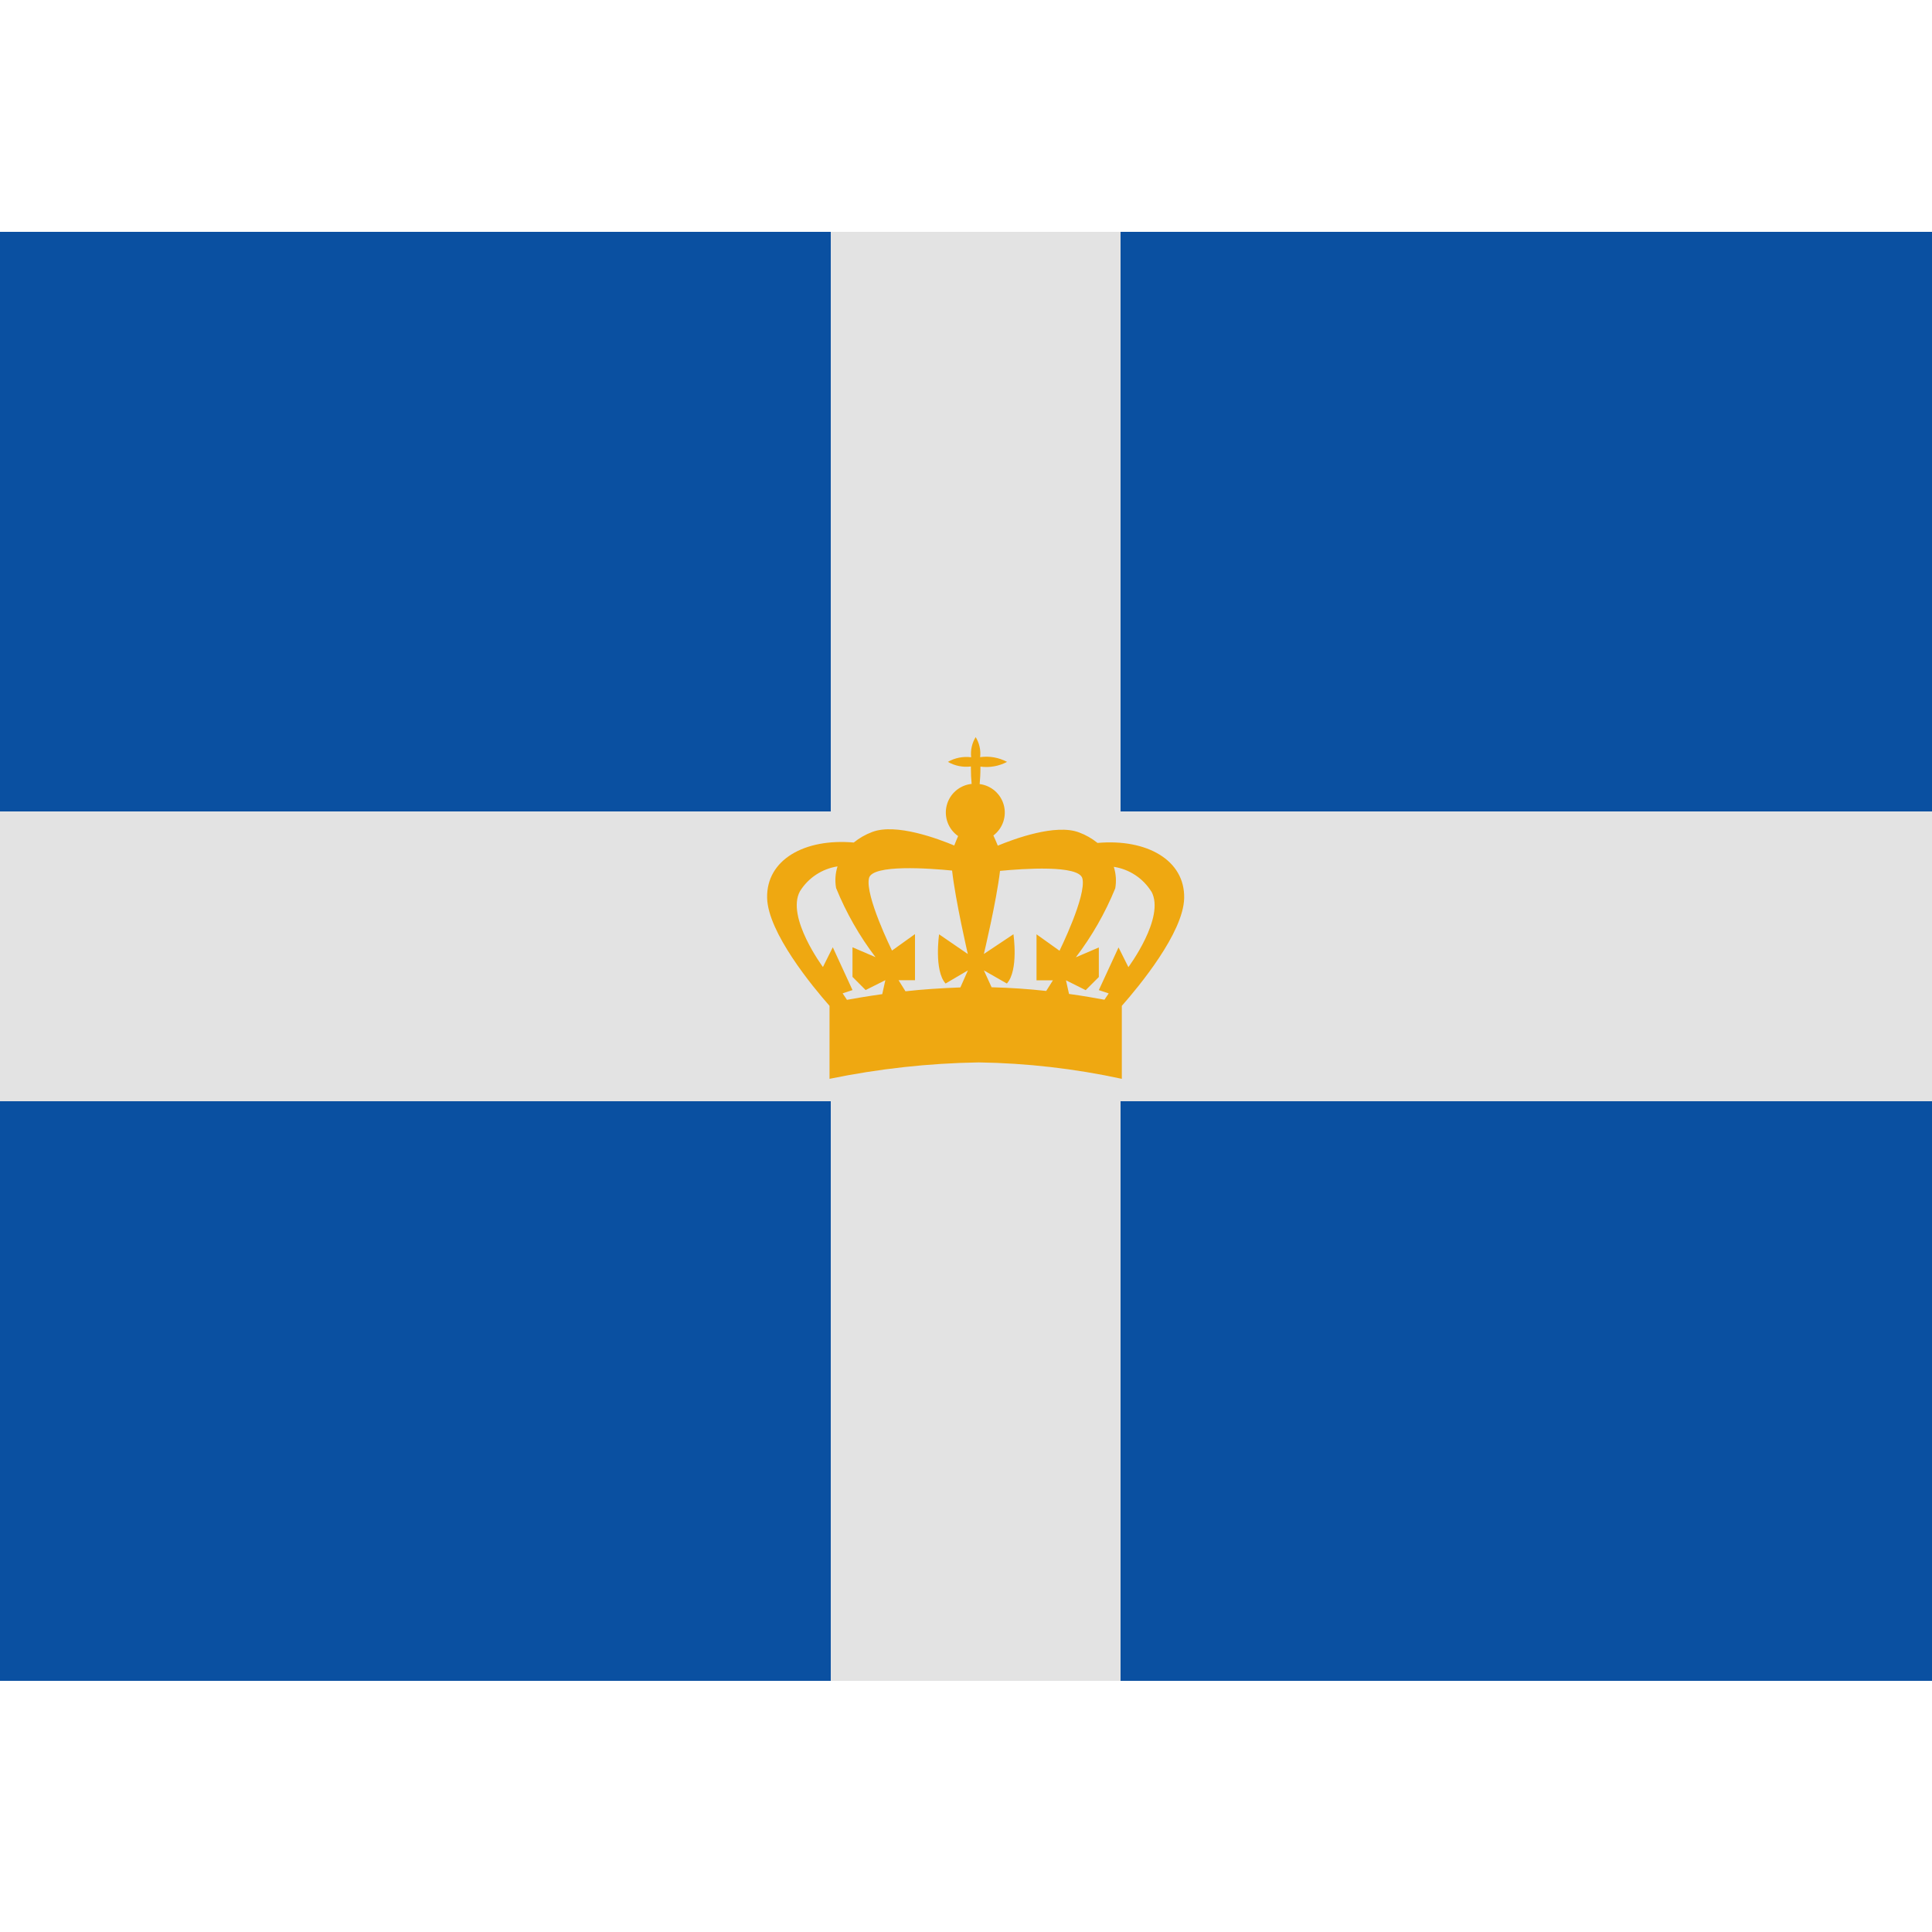
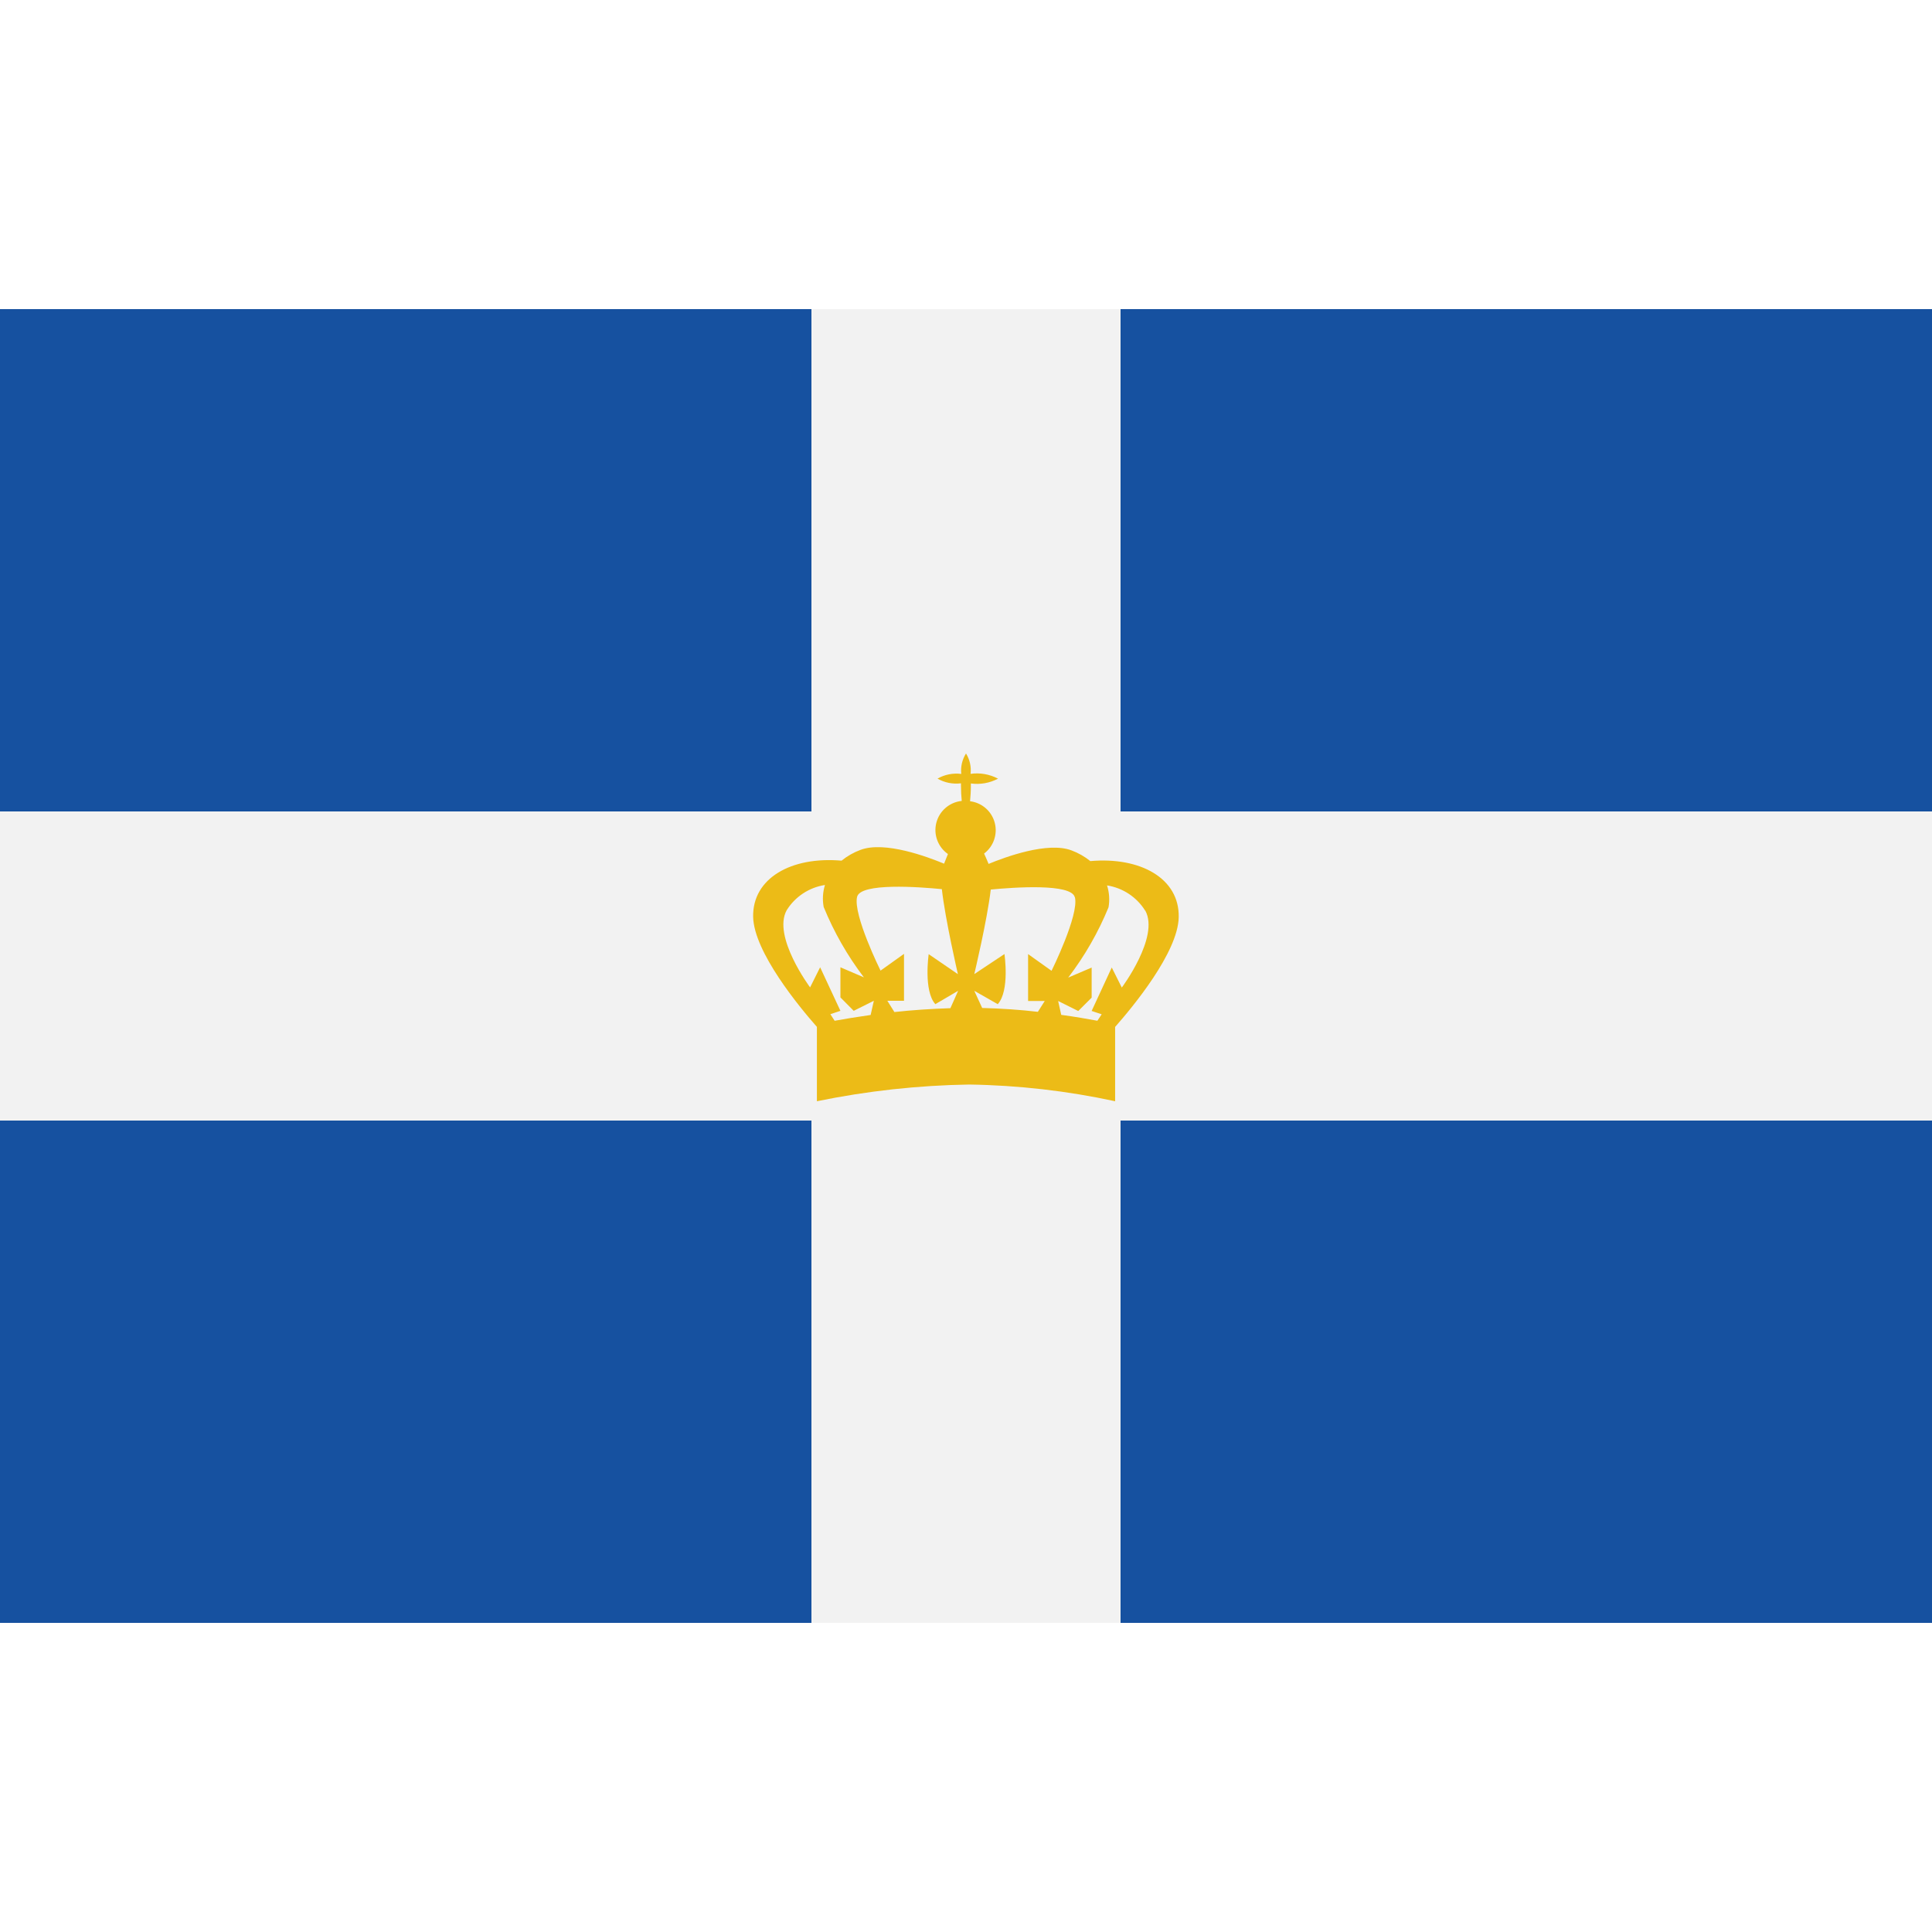
- <svg xmlns="http://www.w3.org/2000/svg" width="100" height="100" viewBox="0 0 100 100">
+ <svg xmlns="http://www.w3.org/2000/svg" id="country_greece" width="100" height="100" viewBox="0 0 100 100">
  <defs>
-     <style>.cls-1 {
-         fill: #0a50a1;
+     <style>
+       .cls-1 {
+         fill: #1651a0;
      }
+ 
      .cls-2 {
-         fill: #e3e3e3;
+         fill: #f2f2f2;
      }
+ 
      .cls-2, .cls-3 {
        fill-rule: evenodd;
      }
+ 
      .cls-3 {
-         fill: #efa811;
-       }</style>
+         fill: #ecbb17;
+       }
+     </style>
  </defs>
-   <rect class="cls-1" y="12" width="100" height="75" />
-   <path class="cls-2" d="M100,57H58V87H43V57H0V42H43V12H58V42h42V57Z" />
-   <path class="cls-3" d="M58.065,52.063V55.84a37.616,37.616,0,0,0-7.405-.85,41.6,41.6,0,0,0-7.724.85V52.062c-0.883-1-3.191-3.8-3.23-5.589-0.043-1.974,1.94-3.089,4.484-2.864a3.408,3.408,0,0,1,.956-0.546c1.23-.47,3.423.357,4.246,0.7,0.065-.17.132-0.334,0.2-0.488a1.488,1.488,0,0,1,.7-2.7c-0.023-.242-0.039-0.51-0.039-0.813,0-.032,0-0.058,0-0.089a1.906,1.906,0,0,1-1.19-.239,1.936,1.936,0,0,1,1.205-.239,1.63,1.63,0,0,1,.232-1.042,1.616,1.616,0,0,1,.232,1.036,2.3,2.3,0,0,1,1.393.245,2.274,2.274,0,0,1-1.378.245c0,0.029,0,.054,0,0.083,0,0.307-.017.577-0.04,0.821a1.487,1.487,0,0,1,.711,2.661c0.076,0.165.154,0.342,0.228,0.527,0.855-.355,3-1.145,4.206-0.685a3.408,3.408,0,0,1,.956.544c2.544-.225,4.527.887,4.484,2.856C61.256,48.277,58.948,51.061,58.065,52.063ZM43.35,44.845a2.786,2.786,0,0,0-1.945,1.287c-0.729,1.339,1.19,3.921,1.19,3.921l0.51-1.023,1.02,2.216-0.51.17,0.223,0.335c0.467-.086,1.093-0.191,1.827-0.294l0.16-.723-1.02.511-0.68-.682V49.031l1.19,0.511a15.713,15.713,0,0,1-2.04-3.58A2.348,2.348,0,0,1,43.35,44.845Zm5.257,3.515,1.487,1.02s-0.64-2.761-.814-4.32c-1.154-.114-4.129-0.335-4.3.39-0.219.9,1.19,3.751,1.19,3.751l1.19-.852v2.387h-0.85l0.357,0.573c0.879-.1,1.852-0.163,2.842-0.2l0.39-.882-1.157.68C48.337,50.227,48.607,48.36,48.607,48.36Zm7.418-2.89c-0.174-.716-3.084-0.507-4.264-0.393-0.182,1.561-.836,4.3-0.836,4.3l1.53-1.02s0.278,1.867-.34,2.55l-1.19-.68,0.4,0.873c0.977,0.026,1.945.092,2.826,0.192L54.5,50.74h-0.85V48.36l1.19,0.85S56.244,46.369,56.025,45.47Zm3.57,0.68a2.787,2.787,0,0,0-1.945-1.283,2.335,2.335,0,0,1,.075,1.113,15.658,15.658,0,0,1-2.04,3.57l1.19-.51v1.53l-0.68.68-1.02-.51,0.157,0.706c0.734,0.1,1.364.214,1.834,0.3l0.219-.328-0.51-.17,1.02-2.21,0.51,1.02S60.324,47.486,59.6,46.15Z" />
+   <rect class="cls-1" y="16" width="100" height="68" />
+   <path class="cls-2" d="M100,58H58V84H42V58H0V42H42V16H58V42h42V58Z" />
+   <path class="cls-3" d="M57.719,53.153V57a38.471,38.471,0,0,0-7.555-.865A42.541,42.541,0,0,0,42.283,57V53.151c-0.9-1.018-3.256-3.867-3.3-5.688-0.044-2.009,1.979-3.144,4.575-2.915a3.481,3.481,0,0,1,.975-0.556c1.255-.478,3.492.363,4.332,0.712,0.066-.173.135-0.34,0.2-0.5a1.514,1.514,0,0,1,.714-2.748c-0.023-.246-0.04-0.519-0.04-0.827V40.544a1.948,1.948,0,0,1-1.214-.243,1.979,1.979,0,0,1,1.23-.243A1.655,1.655,0,0,1,50,39a1.642,1.642,0,0,1,.237,1.054,2.351,2.351,0,0,1,1.421.249,2.326,2.326,0,0,1-1.406.249v0.084c0,0.312-.017.587-0.041,0.836a1.512,1.512,0,0,1,.725,2.708c0.078,0.168.157,0.348,0.233,0.536,0.872-.361,3.061-1.165,4.291-0.7a3.481,3.481,0,0,1,.975.554c2.6-.229,4.619.9,4.575,2.906C60.974,49.3,58.619,52.133,57.719,53.153ZM42.7,45.807a2.843,2.843,0,0,0-1.984,1.31c-0.744,1.363,1.214,3.99,1.214,3.99l0.52-1.041L43.5,52.321l-0.52.173L43.2,52.835c0.476-.087,1.115-0.194,1.864-0.3L45.23,51.8l-1.041.52L43.5,51.626V50.067l1.214,0.52a15.983,15.983,0,0,1-2.081-3.643A2.385,2.385,0,0,1,42.7,45.807Zm5.364,3.577,1.517,1.038s-0.653-2.81-.831-4.4c-1.177-.116-4.213-0.341-4.387.4-0.223.916,1.214,3.817,1.214,3.817l1.214-.867V51.8H45.929l0.364,0.583c0.9-.1,1.89-0.166,2.9-0.2l0.4-.9-1.18.692C47.793,51.284,48.069,49.384,48.069,49.384Zm7.568-2.941c-0.177-.729-3.147-0.516-4.35-0.4-0.186,1.589-.853,4.376-0.853,4.376l1.561-1.038s0.284,1.9-.347,2.595l-1.214-.692,0.408,0.888c1,0.026,1.984.094,2.883,0.2l0.356-.562H53.214V49.384l1.214,0.865S55.861,47.358,55.637,46.443Zm3.642,0.692A2.844,2.844,0,0,0,57.3,45.829a2.37,2.37,0,0,1,.077,1.133A15.927,15.927,0,0,1,55.29,50.6l1.214-.519v1.557l-0.694.692-1.041-.519,0.16,0.718c0.749,0.1,1.392.218,1.871,0.305l0.223-.334-0.52-.173,1.041-2.249,0.52,1.038s1.958-2.617,1.219-3.977H59.28Z" />
</svg>
